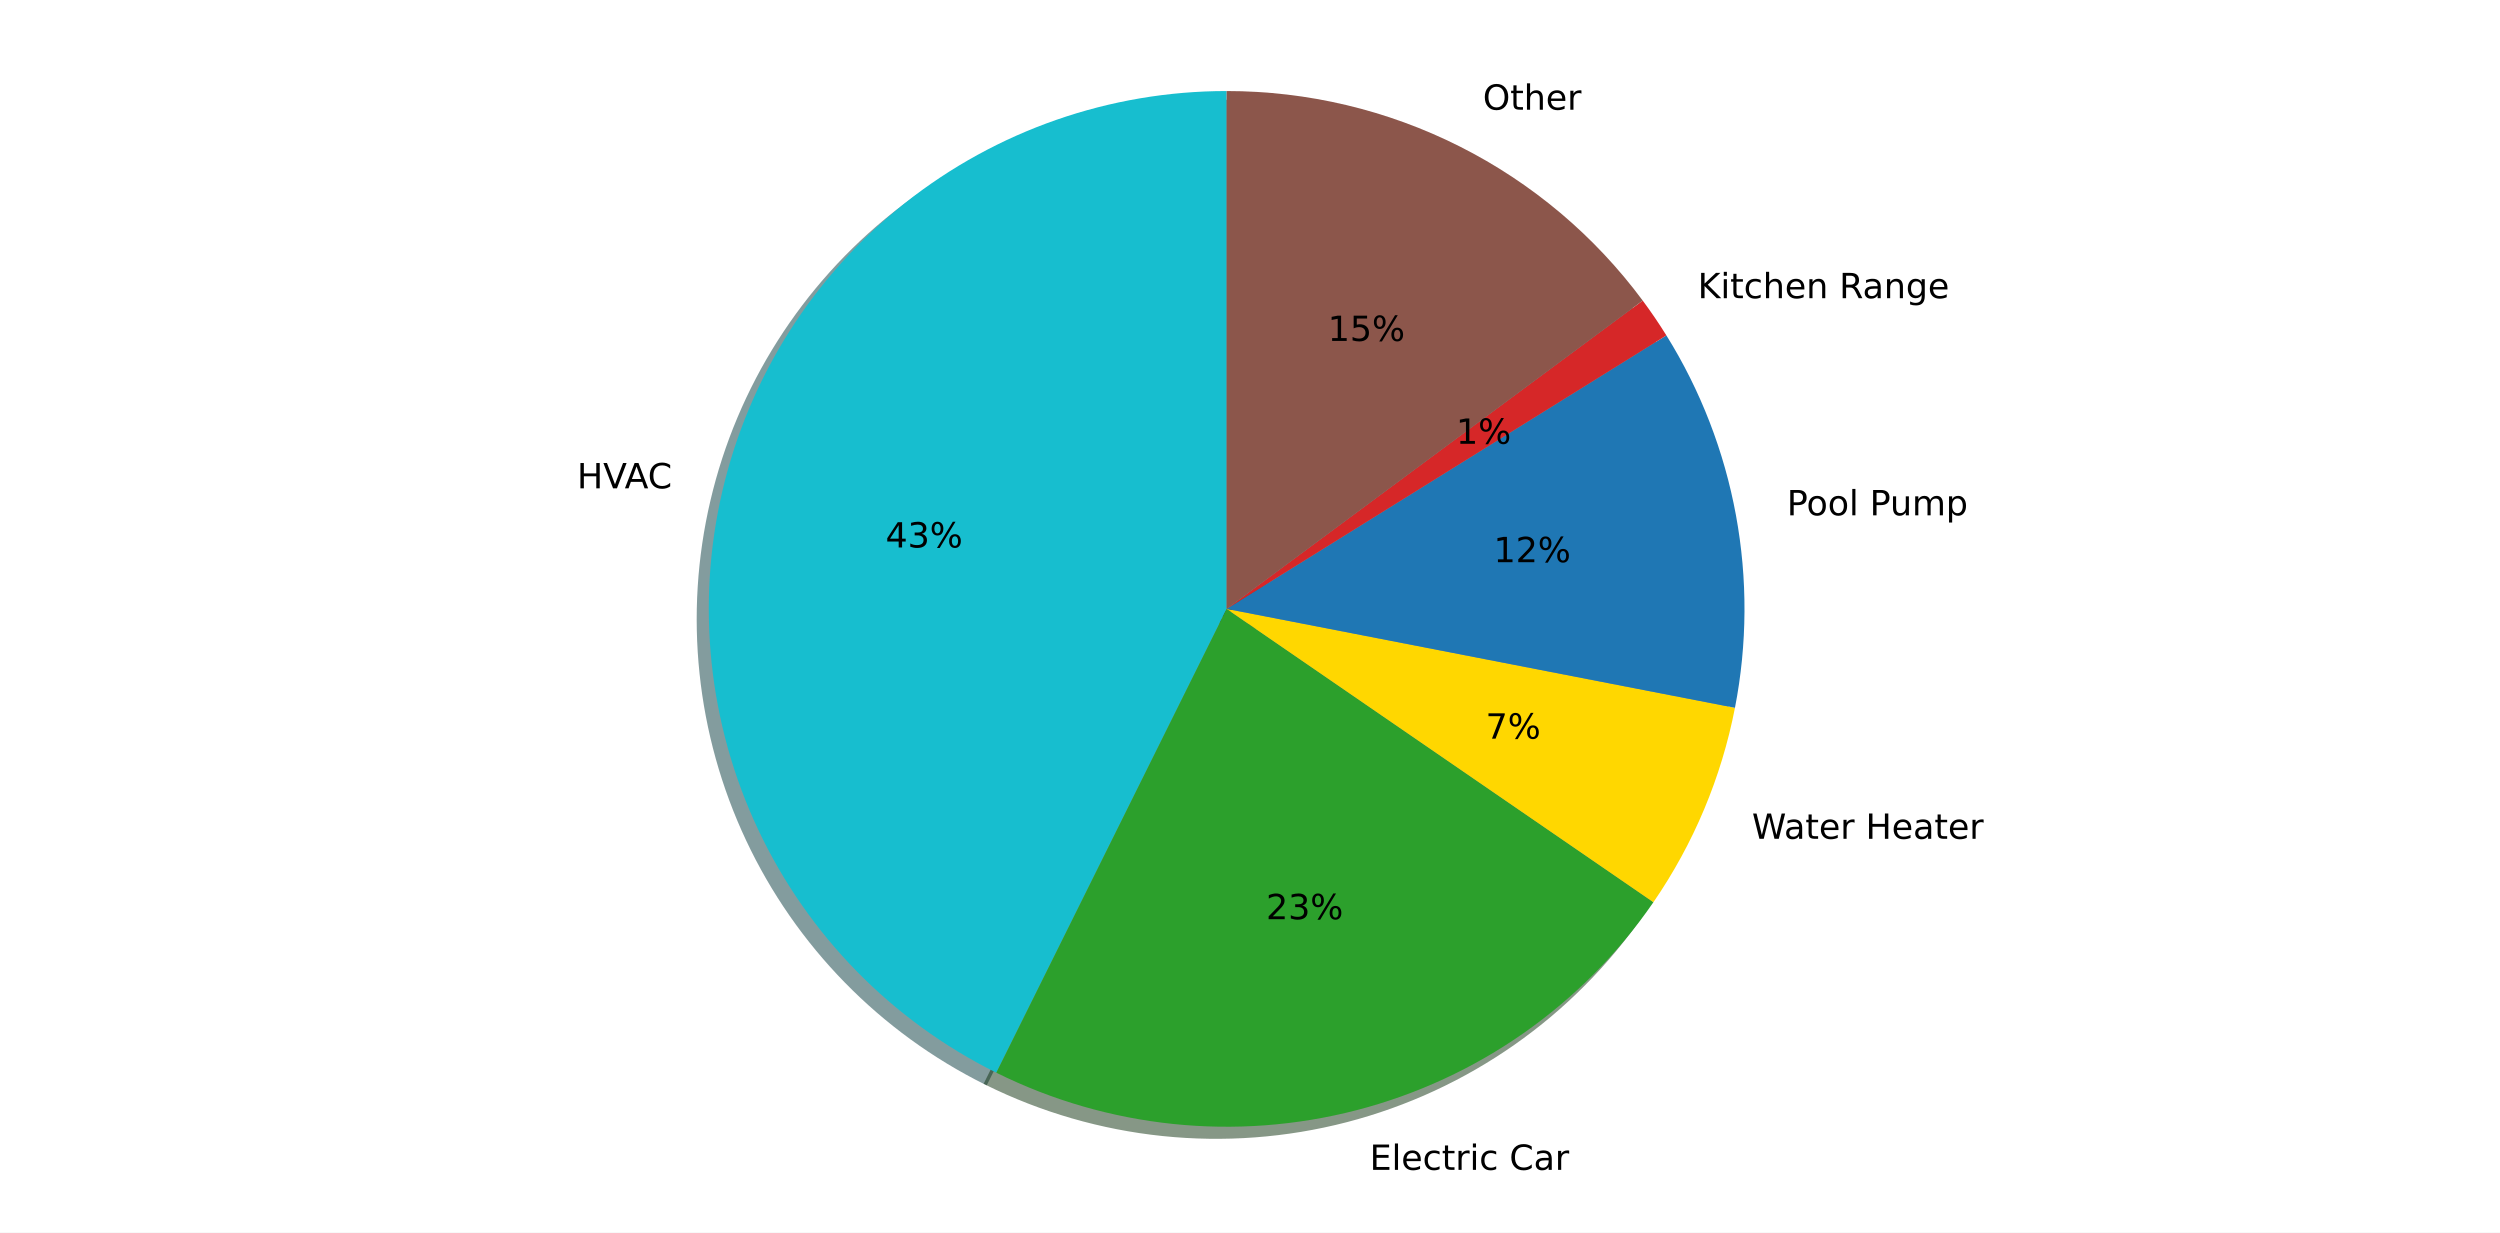
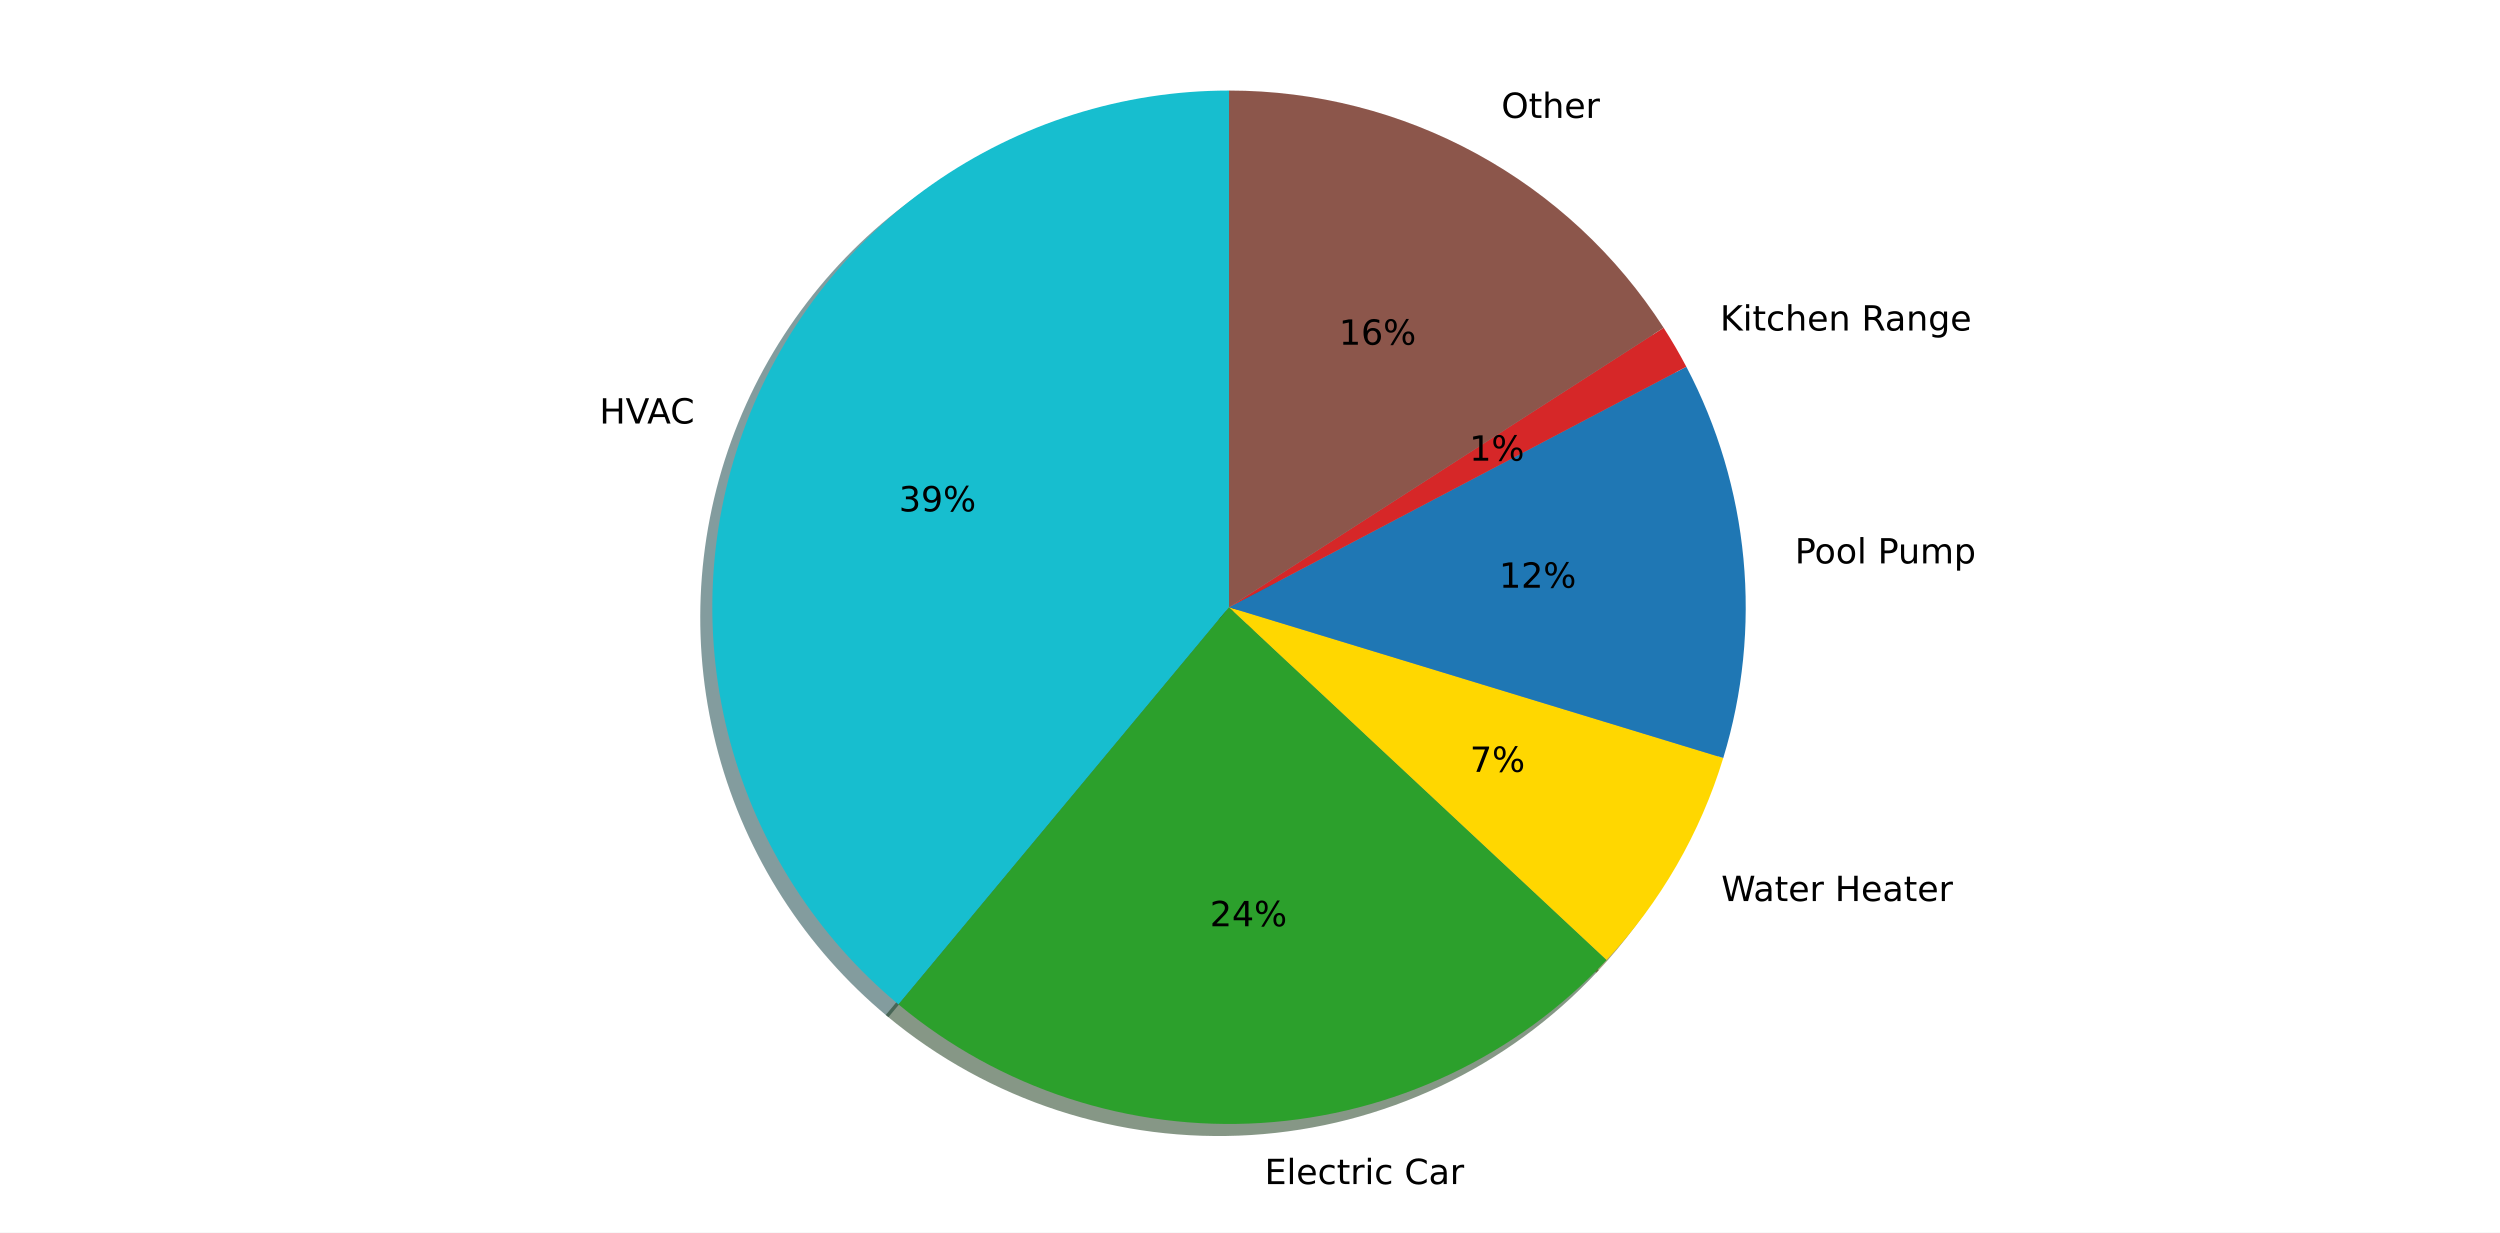
<svg xmlns="http://www.w3.org/2000/svg" xmlns:xlink="http://www.w3.org/1999/xlink" width="720pt" height="354.96pt" viewBox="0 0 720 354.96" version="1.1">
  <defs>
    <style type="text/css">*{stroke-linejoin: round; stroke-linecap: butt}</style>
  </defs>
  <g id="figure_1">
    <g id="patch_1">
      <path d="M 0 354.96  L 720 354.96  L 720 0  L 0 0  z " style="fill: #ffffff" />
    </g>
    <g id="axes_1">
      <g id="patch_2">
-         <path d="M 350.289 29.201  C 316.665 29.201 284.008 40.573 257.656 61.457  C 231.303 82.342 212.773 111.537 205.091 144.273  C 197.41 177.008 201.02 211.399 215.332 241.825  C 229.644 272.252 253.834 296.962 283.949 311.919  L 350.289 178.344  L 350.289 29.201  z " style="fill: #07393e; opacity: 0.5; stroke: #07393e; stroke-linejoin: miter" />
+         <path d="M 350.982 29.054  C 320.395 29.054 290.54 38.485 265.502 56.054  C 240.465 73.624 221.443 98.493 211.041 127.257  C 200.638 156.021 199.353 187.304 207.361 216.825  C 215.368 246.345 232.286 272.691 255.797 292.255  L 350.982 177.866  L 350.982 29.054  z " style="fill: #07393e; opacity: 0.5; stroke: #07393e; stroke-linejoin: miter" />
      </g>
      <g id="patch_3">
-         <path d="M 283.949 311.919  C 316.111 327.892 352.984 331.724 387.742 322.706  C 422.501 313.689 452.86 292.414 473.2 262.82  L 350.289 178.344  L 283.949 311.919  z " style="fill: #0d300d; opacity: 0.5; stroke: #0d300d; stroke-linejoin: miter" />
+         <path d="M 255.797 292.255  C 284.992 316.548 322.406 328.766 360.311 326.385  C 398.216 324.004 433.808 307.2 459.733 279.445  L 350.982 177.866  L 255.797 292.255  z " style="fill: #0d300d; opacity: 0.5; stroke: #0d300d; stroke-linejoin: miter" />
      </g>
      <g id="patch_4">
-         <path d="M 473.2 262.82  C 478.977 254.415 483.877 245.439 487.822 236.033  C 491.767 226.628 494.737 216.842 496.686 206.83  L 350.289 178.344  L 473.2 262.82  z " style="fill: #4c4000; opacity: 0.5; stroke: #4c4000; stroke-linejoin: miter" />
+         <path d="M 459.733 279.445  C 467.45 271.184 474.2 262.069 479.853 252.279  C 485.506 242.489 490.025 232.087 493.323 221.274  L 350.982 177.866  L 459.733 279.445  z " style="fill: #4c4000; opacity: 0.5; stroke: #4c4000; stroke-linejoin: miter" />
      </g>
      <g id="patch_5">
-         <path d="M 496.686 206.83  C 500.25 188.512 500.345 169.686 496.965 151.332  C 493.585 132.979 486.79 115.422 476.934 99.575  L 350.289 178.344  L 496.686 206.83  z " style="fill: #092436; opacity: 0.5; stroke: #092436; stroke-linejoin: miter" />
+         <path d="M 493.323 221.274  C 498.985 202.706 500.96 183.208 499.136 163.882  C 497.312 144.556 491.724 125.773 482.687 108.593  L 350.982 177.866  L 493.323 221.274  z " style="fill: #092436; opacity: 0.5; stroke: #092436; stroke-linejoin: miter" />
      </g>
      <g id="patch_6">
-         <path d="M 476.934 99.575  C 475.867 97.859 474.765 96.165 473.629 94.494  C 472.493 92.823 471.323 91.175 470.12 89.551  L 350.289 178.344  L 476.934 99.575  z " style="fill: #400c0c; opacity: 0.5; stroke: #400c0c; stroke-linejoin: miter" />
+         <path d="M 482.687 108.593  C 481.679 106.676 480.629 104.781 479.538 102.91  C 478.447 101.039 477.315 99.192 476.144 97.37  L 350.982 177.866  L 482.687 108.593  z " style="fill: #400c0c; opacity: 0.5; stroke: #400c0c; stroke-linejoin: miter" />
      </g>
      <g id="patch_7">
-         <path d="M 470.12 89.551  C 456.249 70.832 438.183 55.62 417.374 45.141  C 396.565 34.661 373.588 29.201 350.289 29.201  L 350.289 178.344  L 470.12 89.551  z " style="fill: #2a1a16; opacity: 0.5; stroke: #2a1a16; stroke-linejoin: miter" />
+         <path d="M 476.144 97.37  C 462.668 76.418 444.145 59.18 422.278 47.245  C 400.412 35.31 375.894 29.054 350.982 29.054  L 350.982 177.866  L 476.144 97.37  z " style="fill: #2a1a16; opacity: 0.5; stroke: #2a1a16; stroke-linejoin: miter" />
      </g>
      <g id="patch_8">
-         <path d="M 353.272 26.219  C 319.647 26.219 286.991 37.59 260.639 58.475  C 234.286 79.359 215.755 108.554 208.074 141.29  C 200.392 174.025 204.003 208.416 218.315 238.843  C 232.627 269.269 256.817 293.979 286.932 308.936  L 353.272 175.361  L 353.272 26.219  z " style="fill: #17becf" />
+         <path d="M 353.959 26.078  C 323.372 26.078 293.516 35.508 268.478 53.078  C 243.441 70.648 224.419 95.517 214.017 124.281  C 203.615 153.045 202.329 184.328 210.337 213.848  C 218.344 243.369 235.262 269.714 258.774 289.279  L 353.959 174.89  L 353.959 26.078  z " style="fill: #17becf" />
      </g>
      <g id="patch_9">
-         <path d="M 286.932 308.936  C 319.094 324.909 355.966 328.741 390.725 319.724  C 425.484 310.706 455.843 289.431 476.183 259.837  L 353.272 175.361  L 286.932 308.936  z " style="fill: #2ca02c" />
+         <path d="M 258.774 289.279  C 287.968 313.572 325.383 325.79 363.288 323.409  C 401.193 321.028 436.784 304.224 462.709 276.469  L 353.959 174.89  L 258.774 289.279  z " style="fill: #2ca02c" />
      </g>
      <g id="patch_10">
-         <path d="M 476.183 259.837  C 481.96 251.432 486.86 242.456 490.805 233.05  C 494.75 223.645 497.72 213.859 499.668 203.848  L 353.272 175.361  L 476.183 259.837  z " style="fill: #ffd700" />
+         <path d="M 462.709 276.469  C 470.426 268.207 477.176 259.093 482.829 249.303  C 488.482 239.513 493.001 229.111 496.299 218.297  L 353.959 174.89  L 462.709 276.469  z " style="fill: #ffd700" />
      </g>
      <g id="patch_11">
-         <path d="M 499.668 203.848  C 503.233 185.529 503.328 166.703 499.948 148.35  C 496.568 129.996 489.773 112.439 479.917 96.592  L 353.272 175.361  L 499.668 203.848  z " style="fill: #1f77b4" />
+         <path d="M 496.299 218.297  C 501.961 199.73 503.936 180.232 502.112 160.906  C 500.288 141.58 494.7 122.797 485.663 105.616  L 353.959 174.89  L 496.299 218.297  z " style="fill: #1f77b4" />
      </g>
      <g id="patch_12">
-         <path d="M 479.917 96.592  C 478.849 94.876 477.747 93.182 476.611 91.511  C 475.475 89.84 474.305 88.192 473.102 86.568  L 353.272 175.361  L 479.917 96.592  z " style="fill: #d62728" />
+         <path d="M 485.663 105.616  C 484.655 103.699 483.605 101.805 482.514 99.934  C 481.423 98.063 480.292 96.216 479.12 94.394  L 353.959 174.89  L 485.663 105.616  z " style="fill: #d62728" />
      </g>
      <g id="patch_13">
-         <path d="M 473.102 86.568  C 459.232 67.849 441.165 52.638 420.357 42.158  C 399.548 31.678 376.571 26.219 353.272 26.219  L 353.272 175.361  L 473.102 86.568  z " style="fill: #8c564b" />
+         <path d="M 479.12 94.394  C 465.645 73.441 447.121 56.204 425.254 44.269  C 403.388 32.334 378.87 26.078 353.959 26.078  L 353.959 174.89  L 479.12 94.394  z " style="fill: #8c564b" />
      </g>
      <g id="matplotlib.axis_1" />
      <g id="matplotlib.axis_2" />
      <g id="text_1">
-         <g transform="translate(166.1822 140.6421)scale(0.1 -0.1)">
+         <g transform="translate(172.6508 121.9794)scale(0.1 -0.1)">
          <defs>
            <path id="DejaVuSans-48" d="M 628 4666  L 1259 4666  L 1259 2753  L 3553 2753  L 3553 4666  L 4184 4666  L 4184 0  L 3553 0  L 3553 2222  L 1259 2222  L 1259 0  L 628 0  L 628 4666  z " transform="scale(0.015625)" />
            <path id="DejaVuSans-56" d="M 1831 0  L 50 4666  L 709 4666  L 2188 738  L 3669 4666  L 4325 4666  L 2547 0  L 1831 0  z " transform="scale(0.015625)" />
            <path id="DejaVuSans-41" d="M 2188 4044  L 1331 1722  L 3047 1722  L 2188 4044  z M 1831 4666  L 2547 4666  L 4325 0  L 3669 0  L 3244 1197  L 1141 1197  L 716 0  L 50 0  L 1831 4666  z " transform="scale(0.015625)" />
            <path id="DejaVuSans-43" d="M 4122 4306  L 4122 3641  Q 3803 3938 3442 4084  Q 3081 4231 2675 4231  Q 1875 4231 1450 3742  Q 1025 3253 1025 2328  Q 1025 1406 1450 917  Q 1875 428 2675 428  Q 3081 428 3442 575  Q 3803 722 4122 1019  L 4122 359  Q 3791 134 3420 21  Q 3050 -91 2638 -91  Q 1578 -91 968 557  Q 359 1206 359 2328  Q 359 3453 968 4101  Q 1578 4750 2638 4750  Q 3056 4750 3426 4639  Q 3797 4528 4122 4306  z " transform="scale(0.015625)" />
          </defs>
          <use xlink:href="#DejaVuSans-48" />
          <use xlink:href="#DejaVuSans-56" x="75.195" />
          <use xlink:href="#DejaVuSans-41" x="137.229" />
          <use xlink:href="#DejaVuSans-43" x="203.887" />
        </g>
      </g>
      <g id="text_2">
-         <g transform="translate(255.0399 157.6776)scale(0.1 -0.1)">
-           <defs>
-             <path id="DejaVuSans-34" d="M 2419 4116  L 825 1625  L 2419 1625  L 2419 4116  z M 2253 4666  L 3047 4666  L 3047 1625  L 3713 1625  L 3713 1100  L 3047 1100  L 3047 0  L 2419 0  L 2419 1100  L 313 1100  L 313 1709  L 2253 4666  z " transform="scale(0.015625)" />
+         <g transform="translate(258.8803 147.2839)scale(0.1 -0.1)">
+           <defs>
            <path id="DejaVuSans-33" d="M 2597 2516  Q 3050 2419 3304 2112  Q 3559 1806 3559 1356  Q 3559 666 3084 287  Q 2609 -91 1734 -91  Q 1441 -91 1130 -33  Q 819 25 488 141  L 488 750  Q 750 597 1062 519  Q 1375 441 1716 441  Q 2309 441 2620 675  Q 2931 909 2931 1356  Q 2931 1769 2642 2001  Q 2353 2234 1838 2234  L 1294 2234  L 1294 2753  L 1863 2753  Q 2328 2753 2575 2939  Q 2822 3125 2822 3475  Q 2822 3834 2567 4026  Q 2313 4219 1838 4219  Q 1578 4219 1281 4162  Q 984 4106 628 3988  L 628 4550  Q 988 4650 1302 4700  Q 1616 4750 1894 4750  Q 2613 4750 3031 4423  Q 3450 4097 3450 3541  Q 3450 3153 3228 2886  Q 3006 2619 2597 2516  z " transform="scale(0.015625)" />
+             <path id="DejaVuSans-39" d="M 703 97  L 703 672  Q 941 559 1184 500  Q 1428 441 1663 441  Q 2288 441 2617 861  Q 2947 1281 2994 2138  Q 2813 1869 2534 1725  Q 2256 1581 1919 1581  Q 1219 1581 811 2004  Q 403 2428 403 3163  Q 403 3881 828 4315  Q 1253 4750 1959 4750  Q 2769 4750 3195 4129  Q 3622 3509 3622 2328  Q 3622 1225 3098 567  Q 2575 -91 1691 -91  Q 1453 -91 1209 -44  Q 966 3 703 97  z M 1959 2075  Q 2384 2075 2632 2365  Q 2881 2656 2881 3163  Q 2881 3666 2632 3958  Q 2384 4250 1959 4250  Q 1534 4250 1286 3958  Q 1038 3666 1038 3163  Q 1038 2656 1286 2365  Q 1534 2075 1959 2075  z " transform="scale(0.015625)" />
            <path id="DejaVuSans-25" d="M 4653 2053  Q 4381 2053 4226 1822  Q 4072 1591 4072 1178  Q 4072 772 4226 539  Q 4381 306 4653 306  Q 4919 306 5073 539  Q 5228 772 5228 1178  Q 5228 1588 5073 1820  Q 4919 2053 4653 2053  z M 4653 2450  Q 5147 2450 5437 2106  Q 5728 1763 5728 1178  Q 5728 594 5436 251  Q 5144 -91 4653 -91  Q 4153 -91 3862 251  Q 3572 594 3572 1178  Q 3572 1766 3864 2108  Q 4156 2450 4653 2450  z M 1428 4353  Q 1159 4353 1004 4120  Q 850 3888 850 3481  Q 850 3069 1003 2837  Q 1156 2606 1428 2606  Q 1700 2606 1854 2837  Q 2009 3069 2009 3481  Q 2009 3884 1853 4118  Q 1697 4353 1428 4353  z M 4250 4750  L 4750 4750  L 1831 -91  L 1331 -91  L 4250 4750  z M 1428 4750  Q 1922 4750 2215 4408  Q 2509 4066 2509 3481  Q 2509 2891 2217 2550  Q 1925 2209 1428 2209  Q 931 2209 642 2551  Q 353 2894 353 3481  Q 353 4063 643 4406  Q 934 4750 1428 4750  z " transform="scale(0.015625)" />
          </defs>
-           <use xlink:href="#DejaVuSans-34" />
-           <use xlink:href="#DejaVuSans-33" x="63.623" />
+           <use xlink:href="#DejaVuSans-33" />
+           <use xlink:href="#DejaVuSans-39" x="63.623" />
          <use xlink:href="#DejaVuSans-25" x="127.246" />
        </g>
      </g>
      <g id="text_3">
-         <g transform="translate(394.4706 336.9193)scale(0.1 -0.1)">
+         <g transform="translate(364.2206 341.0205)scale(0.1 -0.1)">
          <defs>
            <path id="DejaVuSans-45" d="M 628 4666  L 3578 4666  L 3578 4134  L 1259 4134  L 1259 2753  L 3481 2753  L 3481 2222  L 1259 2222  L 1259 531  L 3634 531  L 3634 0  L 628 0  L 628 4666  z " transform="scale(0.015625)" />
            <path id="DejaVuSans-6c" d="M 603 4863  L 1178 4863  L 1178 0  L 603 0  L 603 4863  z " transform="scale(0.015625)" />
            <path id="DejaVuSans-65" d="M 3597 1894  L 3597 1613  L 953 1613  Q 991 1019 1311 708  Q 1631 397 2203 397  Q 2534 397 2845 478  Q 3156 559 3463 722  L 3463 178  Q 3153 47 2828 -22  Q 2503 -91 2169 -91  Q 1331 -91 842 396  Q 353 884 353 1716  Q 353 2575 817 3079  Q 1281 3584 2069 3584  Q 2775 3584 3186 3129  Q 3597 2675 3597 1894  z M 3022 2063  Q 3016 2534 2758 2815  Q 2500 3097 2075 3097  Q 1594 3097 1305 2825  Q 1016 2553 972 2059  L 3022 2063  z " transform="scale(0.015625)" />
            <path id="DejaVuSans-63" d="M 3122 3366  L 3122 2828  Q 2878 2963 2633 3030  Q 2388 3097 2138 3097  Q 1578 3097 1268 2742  Q 959 2388 959 1747  Q 959 1106 1268 751  Q 1578 397 2138 397  Q 2388 397 2633 464  Q 2878 531 3122 666  L 3122 134  Q 2881 22 2623 -34  Q 2366 -91 2075 -91  Q 1284 -91 818 406  Q 353 903 353 1747  Q 353 2603 823 3093  Q 1294 3584 2113 3584  Q 2378 3584 2631 3529  Q 2884 3475 3122 3366  z " transform="scale(0.015625)" />
            <path id="DejaVuSans-74" d="M 1172 4494  L 1172 3500  L 2356 3500  L 2356 3053  L 1172 3053  L 1172 1153  Q 1172 725 1289 603  Q 1406 481 1766 481  L 2356 481  L 2356 0  L 1766 0  Q 1100 0 847 248  Q 594 497 594 1153  L 594 3053  L 172 3053  L 172 3500  L 594 3500  L 594 4494  L 1172 4494  z " transform="scale(0.015625)" />
            <path id="DejaVuSans-72" d="M 2631 2963  Q 2534 3019 2420 3045  Q 2306 3072 2169 3072  Q 1681 3072 1420 2755  Q 1159 2438 1159 1844  L 1159 0  L 581 0  L 581 3500  L 1159 3500  L 1159 2956  Q 1341 3275 1631 3429  Q 1922 3584 2338 3584  Q 2397 3584 2469 3576  Q 2541 3569 2628 3553  L 2631 2963  z " transform="scale(0.015625)" />
            <path id="DejaVuSans-69" d="M 603 3500  L 1178 3500  L 1178 0  L 603 0  L 603 3500  z M 603 4863  L 1178 4863  L 1178 4134  L 603 4134  L 603 4863  z " transform="scale(0.015625)" />
            <path id="DejaVuSans-20" transform="scale(0.015625)" />
            <path id="DejaVuSans-61" d="M 2194 1759  Q 1497 1759 1228 1600  Q 959 1441 959 1056  Q 959 750 1161 570  Q 1363 391 1709 391  Q 2188 391 2477 730  Q 2766 1069 2766 1631  L 2766 1759  L 2194 1759  z M 3341 1997  L 3341 0  L 2766 0  L 2766 531  Q 2569 213 2275 61  Q 1981 -91 1556 -91  Q 1019 -91 701 211  Q 384 513 384 1019  Q 384 1609 779 1909  Q 1175 2209 1959 2209  L 2766 2209  L 2766 2266  Q 2766 2663 2505 2880  Q 2244 3097 1772 3097  Q 1472 3097 1187 3025  Q 903 2953 641 2809  L 641 3341  Q 956 3463 1253 3523  Q 1550 3584 1831 3584  Q 2591 3584 2966 3190  Q 3341 2797 3341 1997  z " transform="scale(0.015625)" />
          </defs>
          <use xlink:href="#DejaVuSans-45" />
          <use xlink:href="#DejaVuSans-6c" x="63.184" />
          <use xlink:href="#DejaVuSans-65" x="90.967" />
          <use xlink:href="#DejaVuSans-63" x="152.49" />
          <use xlink:href="#DejaVuSans-74" x="207.471" />
          <use xlink:href="#DejaVuSans-72" x="246.68" />
          <use xlink:href="#DejaVuSans-69" x="287.793" />
          <use xlink:href="#DejaVuSans-63" x="315.576" />
          <use xlink:href="#DejaVuSans-20" x="370.557" />
          <use xlink:href="#DejaVuSans-43" x="402.344" />
          <use xlink:href="#DejaVuSans-61" x="472.168" />
          <use xlink:href="#DejaVuSans-72" x="533.447" />
        </g>
      </g>
      <g id="text_4">
-         <g transform="translate(364.6308 264.7379)scale(0.1 -0.1)">
+         <g transform="translate(348.4428 266.7609)scale(0.1 -0.1)">
          <defs>
            <path id="DejaVuSans-32" d="M 1228 531  L 3431 531  L 3431 0  L 469 0  L 469 531  Q 828 903 1448 1529  Q 2069 2156 2228 2338  Q 2531 2678 2651 2914  Q 2772 3150 2772 3378  Q 2772 3750 2511 3984  Q 2250 4219 1831 4219  Q 1534 4219 1204 4116  Q 875 4013 500 3803  L 500 4441  Q 881 4594 1212 4672  Q 1544 4750 1819 4750  Q 2544 4750 2975 4387  Q 3406 4025 3406 3419  Q 3406 3131 3298 2873  Q 3191 2616 2906 2266  Q 2828 2175 2409 1742  Q 1991 1309 1228 531  z " transform="scale(0.015625)" />
+             <path id="DejaVuSans-34" d="M 2419 4116  L 825 1625  L 2419 1625  L 2419 4116  z M 2253 4666  L 3047 4666  L 3047 1625  L 3713 1625  L 3713 1100  L 3047 1100  L 3047 0  L 2419 0  L 2419 1100  L 313 1100  L 313 1709  L 2253 4666  z " transform="scale(0.015625)" />
          </defs>
          <use xlink:href="#DejaVuSans-32" />
-           <use xlink:href="#DejaVuSans-33" x="63.623" />
+           <use xlink:href="#DejaVuSans-34" x="63.623" />
          <use xlink:href="#DejaVuSans-25" x="127.246" />
        </g>
      </g>
      <g id="text_5">
-         <g transform="translate(504.5584 241.5786)scale(0.1 -0.1)">
+         <g transform="translate(495.7164 259.5038)scale(0.1 -0.1)">
          <defs>
            <path id="DejaVuSans-57" d="M 213 4666  L 850 4666  L 1831 722  L 2809 4666  L 3519 4666  L 4500 722  L 5478 4666  L 6119 4666  L 4947 0  L 4153 0  L 3169 4050  L 2175 0  L 1381 0  L 213 4666  z " transform="scale(0.015625)" />
          </defs>
          <use xlink:href="#DejaVuSans-57" />
          <use xlink:href="#DejaVuSans-61" x="92.502" />
          <use xlink:href="#DejaVuSans-74" x="153.781" />
          <use xlink:href="#DejaVuSans-65" x="192.99" />
          <use xlink:href="#DejaVuSans-72" x="254.514" />
          <use xlink:href="#DejaVuSans-20" x="295.627" />
          <use xlink:href="#DejaVuSans-48" x="327.414" />
          <use xlink:href="#DejaVuSans-65" x="402.609" />
          <use xlink:href="#DejaVuSans-61" x="464.133" />
          <use xlink:href="#DejaVuSans-74" x="525.412" />
          <use xlink:href="#DejaVuSans-65" x="564.621" />
          <use xlink:href="#DejaVuSans-72" x="626.145" />
        </g>
      </g>
      <g id="text_6">
-         <g transform="translate(427.8599 212.7338)scale(0.1 -0.1)">
+         <g transform="translate(423.349 222.2973)scale(0.1 -0.1)">
          <defs>
            <path id="DejaVuSans-37" d="M 525 4666  L 3525 4666  L 3525 4397  L 1831 0  L 1172 0  L 2766 4134  L 525 4134  L 525 4666  z " transform="scale(0.015625)" />
          </defs>
          <use xlink:href="#DejaVuSans-37" />
          <use xlink:href="#DejaVuSans-25" x="63.623" />
        </g>
      </g>
      <g id="text_7">
-         <g transform="translate(514.6155 148.4078)scale(0.1 -0.1)">
+         <g transform="translate(516.9274 162.2672)scale(0.1 -0.1)">
          <defs>
            <path id="DejaVuSans-50" d="M 1259 4147  L 1259 2394  L 2053 2394  Q 2494 2394 2734 2622  Q 2975 2850 2975 3272  Q 2975 3691 2734 3919  Q 2494 4147 2053 4147  L 1259 4147  z M 628 4666  L 2053 4666  Q 2838 4666 3239 4311  Q 3641 3956 3641 3272  Q 3641 2581 3239 2228  Q 2838 1875 2053 1875  L 1259 1875  L 1259 0  L 628 0  L 628 4666  z " transform="scale(0.015625)" />
            <path id="DejaVuSans-6f" d="M 1959 3097  Q 1497 3097 1228 2736  Q 959 2375 959 1747  Q 959 1119 1226 758  Q 1494 397 1959 397  Q 2419 397 2687 759  Q 2956 1122 2956 1747  Q 2956 2369 2687 2733  Q 2419 3097 1959 3097  z M 1959 3584  Q 2709 3584 3137 3096  Q 3566 2609 3566 1747  Q 3566 888 3137 398  Q 2709 -91 1959 -91  Q 1206 -91 779 398  Q 353 888 353 1747  Q 353 2609 779 3096  Q 1206 3584 1959 3584  z " transform="scale(0.015625)" />
            <path id="DejaVuSans-75" d="M 544 1381  L 544 3500  L 1119 3500  L 1119 1403  Q 1119 906 1312 657  Q 1506 409 1894 409  Q 2359 409 2629 706  Q 2900 1003 2900 1516  L 2900 3500  L 3475 3500  L 3475 0  L 2900 0  L 2900 538  Q 2691 219 2414 64  Q 2138 -91 1772 -91  Q 1169 -91 856 284  Q 544 659 544 1381  z M 1991 3584  L 1991 3584  z " transform="scale(0.015625)" />
            <path id="DejaVuSans-6d" d="M 3328 2828  Q 3544 3216 3844 3400  Q 4144 3584 4550 3584  Q 5097 3584 5394 3201  Q 5691 2819 5691 2113  L 5691 0  L 5113 0  L 5113 2094  Q 5113 2597 4934 2840  Q 4756 3084 4391 3084  Q 3944 3084 3684 2787  Q 3425 2491 3425 1978  L 3425 0  L 2847 0  L 2847 2094  Q 2847 2600 2669 2842  Q 2491 3084 2119 3084  Q 1678 3084 1418 2786  Q 1159 2488 1159 1978  L 1159 0  L 581 0  L 581 3500  L 1159 3500  L 1159 2956  Q 1356 3278 1631 3431  Q 1906 3584 2284 3584  Q 2666 3584 2933 3390  Q 3200 3197 3328 2828  z " transform="scale(0.015625)" />
            <path id="DejaVuSans-70" d="M 1159 525  L 1159 -1331  L 581 -1331  L 581 3500  L 1159 3500  L 1159 2969  Q 1341 3281 1617 3432  Q 1894 3584 2278 3584  Q 2916 3584 3314 3078  Q 3713 2572 3713 1747  Q 3713 922 3314 415  Q 2916 -91 2278 -91  Q 1894 -91 1617 61  Q 1341 213 1159 525  z M 3116 1747  Q 3116 2381 2855 2742  Q 2594 3103 2138 3103  Q 1681 3103 1420 2742  Q 1159 2381 1159 1747  Q 1159 1113 1420 752  Q 1681 391 2138 391  Q 2594 391 2855 752  Q 3116 1113 3116 1747  z " transform="scale(0.015625)" />
          </defs>
          <use xlink:href="#DejaVuSans-50" />
          <use xlink:href="#DejaVuSans-6f" x="56.678" />
          <use xlink:href="#DejaVuSans-6f" x="117.859" />
          <use xlink:href="#DejaVuSans-6c" x="179.041" />
          <use xlink:href="#DejaVuSans-20" x="206.824" />
          <use xlink:href="#DejaVuSans-50" x="238.611" />
          <use xlink:href="#DejaVuSans-75" x="297.164" />
          <use xlink:href="#DejaVuSans-6d" x="360.543" />
          <use xlink:href="#DejaVuSans-70" x="457.955" />
        </g>
      </g>
      <g id="text_8">
-         <g transform="translate(430.1643 161.9134)scale(0.1 -0.1)">
+         <g transform="translate(431.7374 169.2591)scale(0.1 -0.1)">
          <defs>
            <path id="DejaVuSans-31" d="M 794 531  L 1825 531  L 1825 4091  L 703 3866  L 703 4441  L 1819 4666  L 2450 4666  L 2450 531  L 3481 531  L 3481 0  L 794 0  L 794 531  z " transform="scale(0.015625)" />
          </defs>
          <use xlink:href="#DejaVuSans-31" />
          <use xlink:href="#DejaVuSans-32" x="63.623" />
          <use xlink:href="#DejaVuSans-25" x="127.246" />
        </g>
      </g>
      <g id="text_9">
-         <g transform="translate(488.9454 85.88526)scale(0.1 -0.1)">
+         <g transform="translate(495.3697 95.19741)scale(0.1 -0.1)">
          <defs>
            <path id="DejaVuSans-4b" d="M 628 4666  L 1259 4666  L 1259 2694  L 3353 4666  L 4166 4666  L 1850 2491  L 4331 0  L 3500 0  L 1259 2247  L 1259 0  L 628 0  L 628 4666  z " transform="scale(0.015625)" />
            <path id="DejaVuSans-68" d="M 3513 2113  L 3513 0  L 2938 0  L 2938 2094  Q 2938 2591 2744 2837  Q 2550 3084 2163 3084  Q 1697 3084 1428 2787  Q 1159 2491 1159 1978  L 1159 0  L 581 0  L 581 4863  L 1159 4863  L 1159 2956  Q 1366 3272 1645 3428  Q 1925 3584 2291 3584  Q 2894 3584 3203 3211  Q 3513 2838 3513 2113  z " transform="scale(0.015625)" />
            <path id="DejaVuSans-6e" d="M 3513 2113  L 3513 0  L 2938 0  L 2938 2094  Q 2938 2591 2744 2837  Q 2550 3084 2163 3084  Q 1697 3084 1428 2787  Q 1159 2491 1159 1978  L 1159 0  L 581 0  L 581 3500  L 1159 3500  L 1159 2956  Q 1366 3272 1645 3428  Q 1925 3584 2291 3584  Q 2894 3584 3203 3211  Q 3513 2838 3513 2113  z " transform="scale(0.015625)" />
            <path id="DejaVuSans-52" d="M 2841 2188  Q 3044 2119 3236 1894  Q 3428 1669 3622 1275  L 4263 0  L 3584 0  L 2988 1197  Q 2756 1666 2539 1819  Q 2322 1972 1947 1972  L 1259 1972  L 1259 0  L 628 0  L 628 4666  L 2053 4666  Q 2853 4666 3247 4331  Q 3641 3997 3641 3322  Q 3641 2881 3436 2590  Q 3231 2300 2841 2188  z M 1259 4147  L 1259 2491  L 2053 2491  Q 2509 2491 2742 2702  Q 2975 2913 2975 3322  Q 2975 3731 2742 3939  Q 2509 4147 2053 4147  L 1259 4147  z " transform="scale(0.015625)" />
            <path id="DejaVuSans-67" d="M 2906 1791  Q 2906 2416 2648 2759  Q 2391 3103 1925 3103  Q 1463 3103 1205 2759  Q 947 2416 947 1791  Q 947 1169 1205 825  Q 1463 481 1925 481  Q 2391 481 2648 825  Q 2906 1169 2906 1791  z M 3481 434  Q 3481 -459 3084 -895  Q 2688 -1331 1869 -1331  Q 1566 -1331 1297 -1286  Q 1028 -1241 775 -1147  L 775 -588  Q 1028 -725 1275 -790  Q 1522 -856 1778 -856  Q 2344 -856 2625 -561  Q 2906 -266 2906 331  L 2906 616  Q 2728 306 2450 153  Q 2172 0 1784 0  Q 1141 0 747 490  Q 353 981 353 1791  Q 353 2603 747 3093  Q 1141 3584 1784 3584  Q 2172 3584 2450 3431  Q 2728 3278 2906 2969  L 2906 3500  L 3481 3500  L 3481 434  z " transform="scale(0.015625)" />
          </defs>
          <use xlink:href="#DejaVuSans-4b" />
          <use xlink:href="#DejaVuSans-69" x="65.576" />
          <use xlink:href="#DejaVuSans-74" x="93.359" />
          <use xlink:href="#DejaVuSans-63" x="132.568" />
          <use xlink:href="#DejaVuSans-68" x="187.549" />
          <use xlink:href="#DejaVuSans-65" x="250.928" />
          <use xlink:href="#DejaVuSans-6e" x="312.451" />
          <use xlink:href="#DejaVuSans-20" x="375.83" />
          <use xlink:href="#DejaVuSans-52" x="407.617" />
          <use xlink:href="#DejaVuSans-61" x="474.85" />
          <use xlink:href="#DejaVuSans-6e" x="536.129" />
          <use xlink:href="#DejaVuSans-67" x="599.508" />
          <use xlink:href="#DejaVuSans-65" x="662.984" />
        </g>
      </g>
      <g id="text_10">
-         <g transform="translate(419.3437 127.8102)scale(0.1 -0.1)">
+         <g transform="translate(423.1599 132.6756)scale(0.1 -0.1)">
          <use xlink:href="#DejaVuSans-31" />
          <use xlink:href="#DejaVuSans-25" x="63.623" />
        </g>
      </g>
      <g id="text_11">
-         <g transform="translate(427.0653 31.5969)scale(0.1 -0.1)">
+         <g transform="translate(432.384 33.96612)scale(0.1 -0.1)">
          <defs>
            <path id="DejaVuSans-4f" d="M 2522 4238  Q 1834 4238 1429 3725  Q 1025 3213 1025 2328  Q 1025 1447 1429 934  Q 1834 422 2522 422  Q 3209 422 3611 934  Q 4013 1447 4013 2328  Q 4013 3213 3611 3725  Q 3209 4238 2522 4238  z M 2522 4750  Q 3503 4750 4090 4092  Q 4678 3434 4678 2328  Q 4678 1225 4090 567  Q 3503 -91 2522 -91  Q 1538 -91 948 565  Q 359 1222 359 2328  Q 359 3434 948 4092  Q 1538 4750 2522 4750  z " transform="scale(0.015625)" />
          </defs>
          <use xlink:href="#DejaVuSans-4f" />
          <use xlink:href="#DejaVuSans-74" x="78.711" />
          <use xlink:href="#DejaVuSans-68" x="117.92" />
          <use xlink:href="#DejaVuSans-65" x="181.299" />
          <use xlink:href="#DejaVuSans-72" x="242.822" />
        </g>
      </g>
      <g id="text_12">
-         <g transform="translate(382.4097 98.19837)scale(0.1 -0.1)">
-           <defs>
-             <path id="DejaVuSans-35" d="M 691 4666  L 3169 4666  L 3169 4134  L 1269 4134  L 1269 2991  Q 1406 3038 1543 3061  Q 1681 3084 1819 3084  Q 2600 3084 3056 2656  Q 3513 2228 3513 1497  Q 3513 744 3044 326  Q 2575 -91 1722 -91  Q 1428 -91 1123 -41  Q 819 9 494 109  L 494 744  Q 775 591 1075 516  Q 1375 441 1709 441  Q 2250 441 2565 725  Q 2881 1009 2881 1497  Q 2881 1984 2565 2268  Q 2250 2553 1709 2553  Q 1456 2553 1204 2497  Q 953 2441 691 2322  L 691 4666  z " transform="scale(0.015625)" />
+         <g transform="translate(385.6228 99.27669)scale(0.1 -0.1)">
+           <defs>
+             <path id="DejaVuSans-36" d="M 2113 2584  Q 1688 2584 1439 2293  Q 1191 2003 1191 1497  Q 1191 994 1439 701  Q 1688 409 2113 409  Q 2538 409 2786 701  Q 3034 994 3034 1497  Q 3034 2003 2786 2293  Q 2538 2584 2113 2584  z M 3366 4563  L 3366 3988  Q 3128 4100 2886 4159  Q 2644 4219 2406 4219  Q 1781 4219 1451 3797  Q 1122 3375 1075 2522  Q 1259 2794 1537 2939  Q 1816 3084 2150 3084  Q 2853 3084 3261 2657  Q 3669 2231 3669 1497  Q 3669 778 3244 343  Q 2819 -91 2113 -91  Q 1303 -91 875 529  Q 447 1150 447 2328  Q 447 3434 972 4092  Q 1497 4750 2381 4750  Q 2619 4750 2861 4703  Q 3103 4656 3366 4563  z " transform="scale(0.015625)" />
          </defs>
          <use xlink:href="#DejaVuSans-31" />
-           <use xlink:href="#DejaVuSans-35" x="63.623" />
+           <use xlink:href="#DejaVuSans-36" x="63.623" />
          <use xlink:href="#DejaVuSans-25" x="127.246" />
        </g>
      </g>
    </g>
  </g>
</svg>
